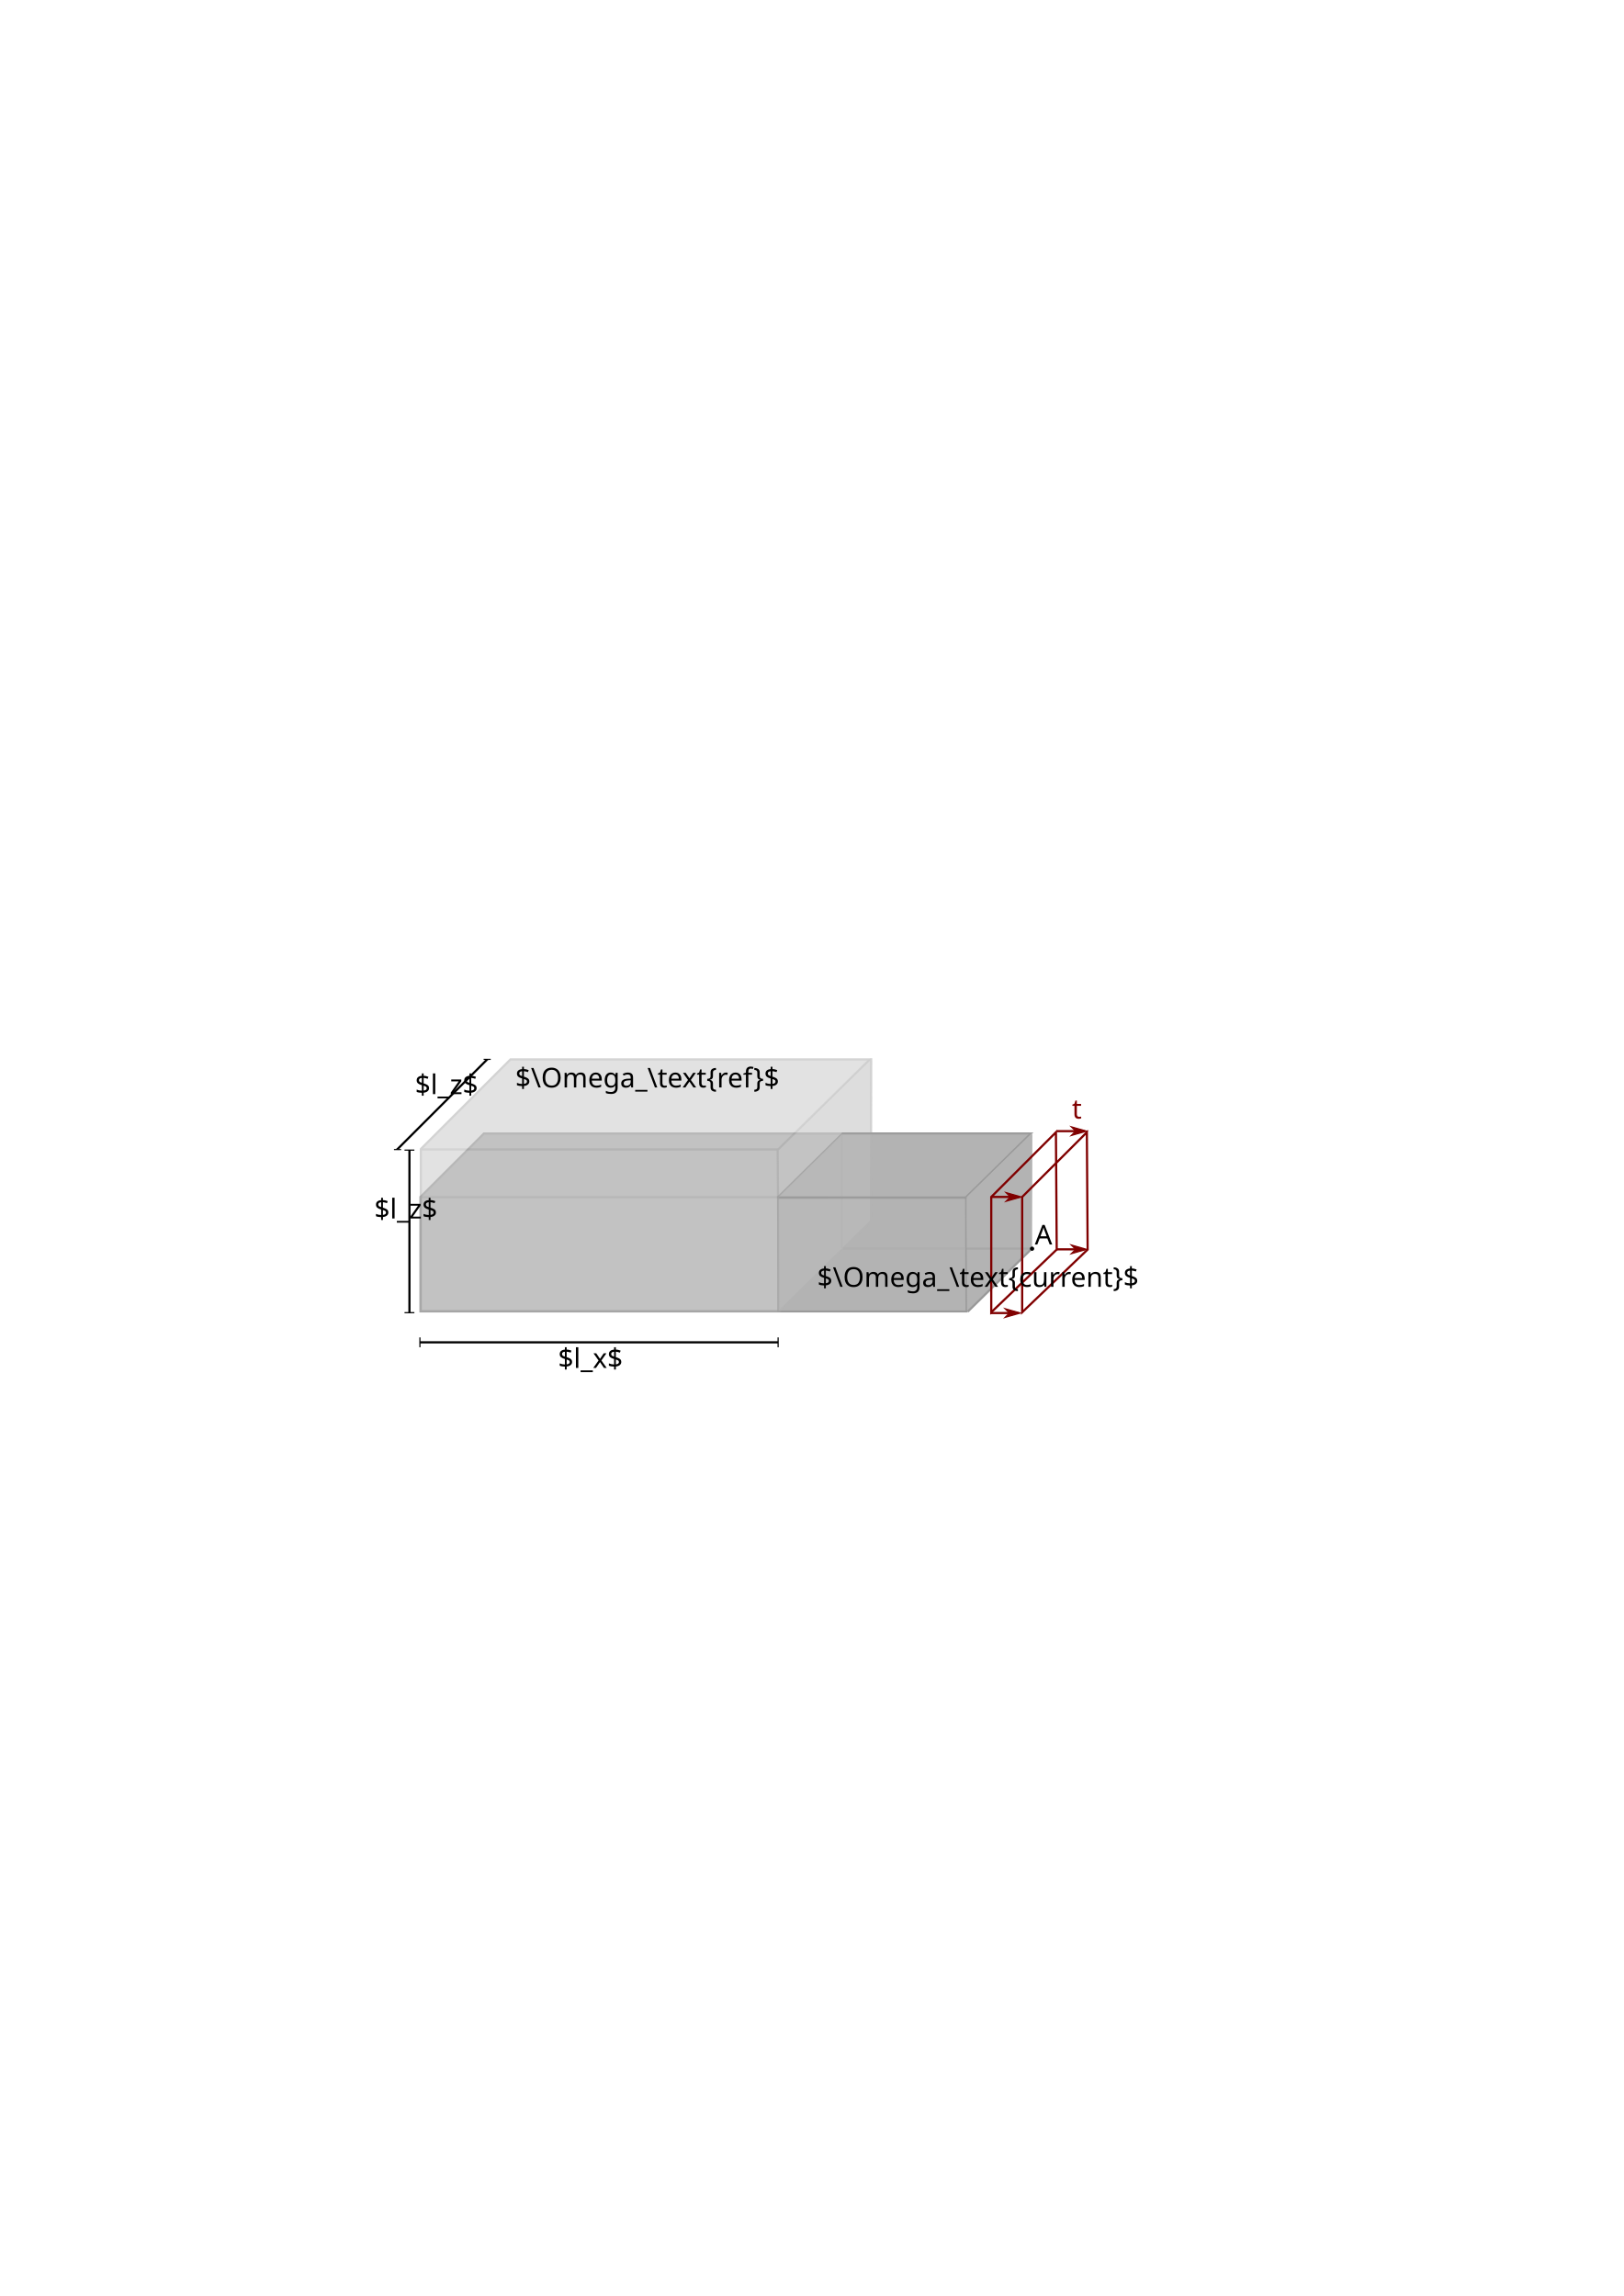
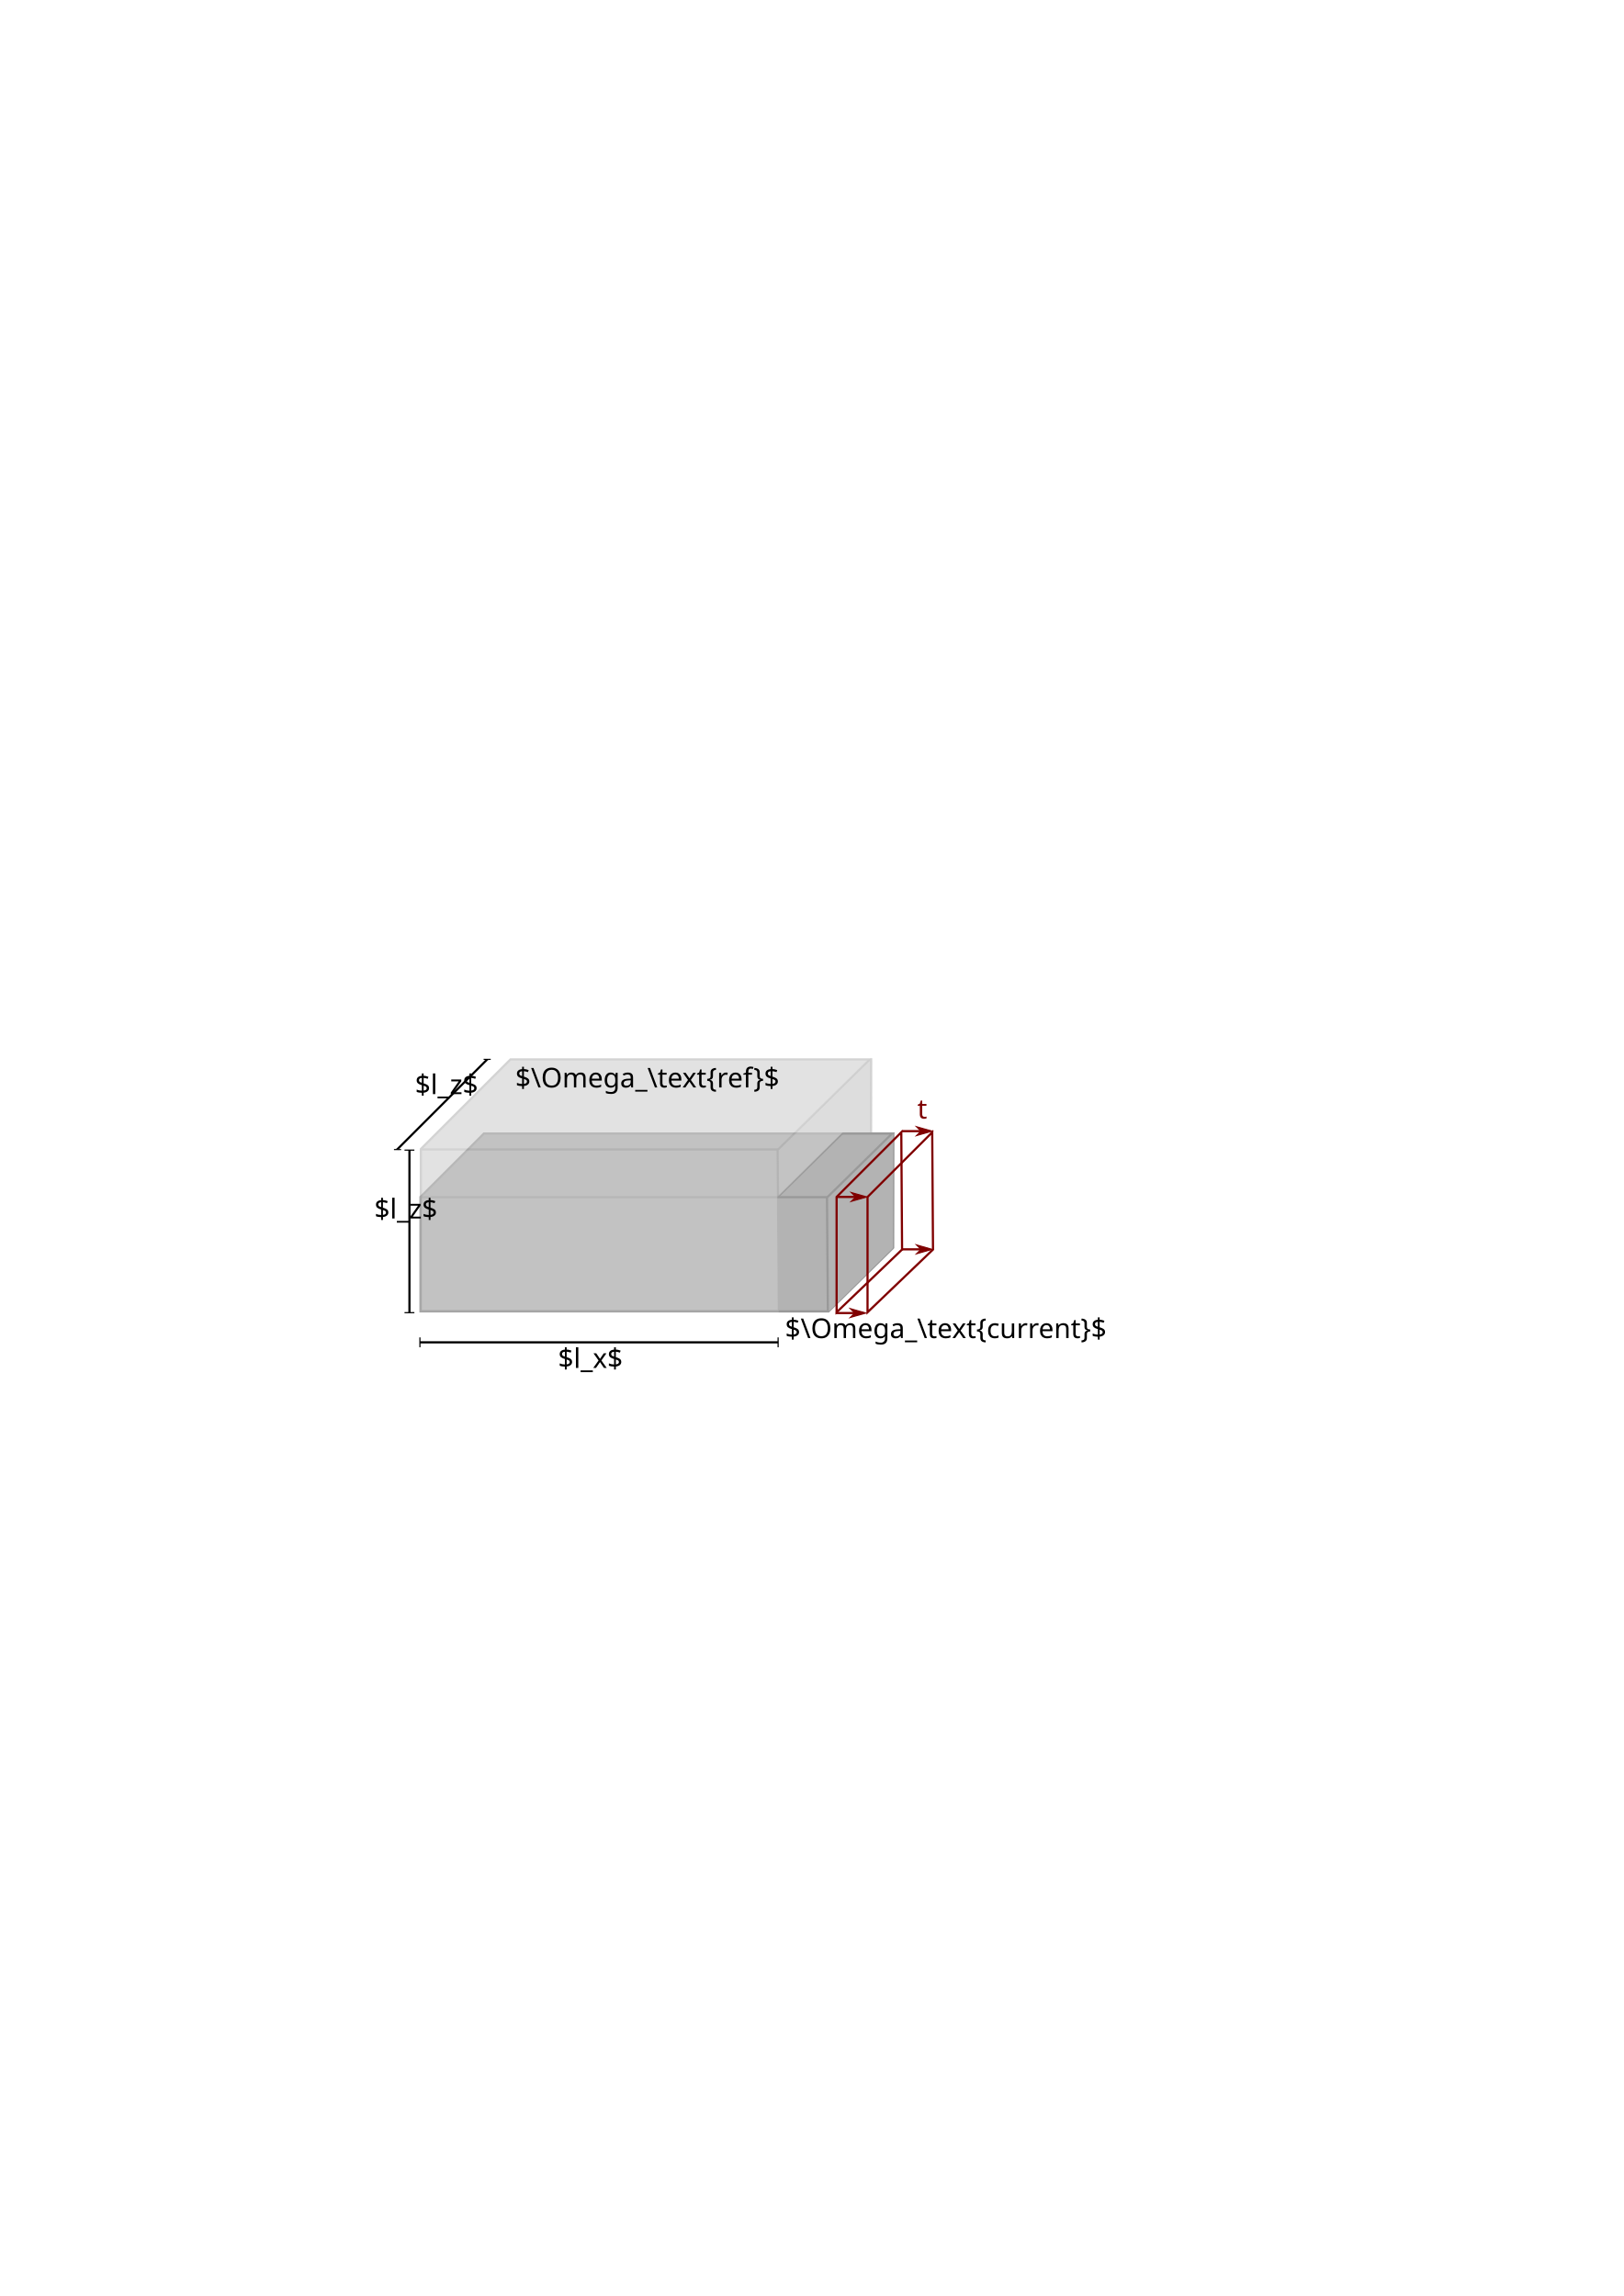
<svg xmlns="http://www.w3.org/2000/svg" width="210mm" height="297mm" viewBox="0 0 744.094 1052.362" id="svg2" version="1.1">
  <defs id="defs4">
    <marker orient="auto" refY="0.0" refX="0.0" id="marker6719" style="overflow:visible">
      <path id="path6721" d="M 0.0,5.65 L 0.0,-5.65" style="fill:none;fill-opacity:0.75;fill-rule:evenodd;stroke:#000000;stroke-width:1pt;stroke-opacity:1" transform="scale(0.4)" />
    </marker>
    <marker orient="auto" refY="0.0" refX="0.0" id="DiamondMstart" style="overflow:visible">
      <path id="path4427" d="M 0,-7.071 L -7.071,0 L 0,7.071 L 7.071,0 L 0,-7.071 z " style="fill-rule:evenodd;stroke:#000000;stroke-width:1pt;stroke-opacity:1;fill:#000000;fill-opacity:1" transform="scale(0.4) translate(6.5,0)" />
    </marker>
    <marker orient="auto" refY="0.0" refX="0.0" id="StopM" style="overflow:visible">
      <path id="path4508" d="M 0.0,5.65 L 0.0,-5.65" style="fill:none;fill-opacity:0.75;fill-rule:evenodd;stroke:#000000;stroke-width:1pt;stroke-opacity:1" transform="scale(0.4)" />
    </marker>
    <marker style="overflow:visible" id="DistanceEnd" refX="0.0" refY="0.0" orient="auto">
      <g id="g2301" style="stroke:#000000;stroke-opacity:1;fill:#000000;fill-opacity:1">
        <path style="fill:#000000;stroke:#000000;stroke-width:1.15;stroke-linecap:square;stroke-opacity:1;fill-opacity:1" d="M 0,0 L -2,0" id="path2316" />
        <path style="fill:#000000;fill-rule:evenodd;stroke:#000000;stroke-opacity:1;fill-opacity:1" d="M 0,0 L -13,4 L -9,0 -13,-4 L 0,0 z " id="path2312" />
        <path style="fill:#000000;stroke:#000000;stroke-width:1;stroke-linecap:square;stroke-opacity:1;fill-opacity:1" d="M 0,-4 L 0,40" id="path2314" />
      </g>
    </marker>
    <marker style="overflow:visible" id="DistanceStart" refX="0.0" refY="0.0" orient="auto">
      <g id="g2300" style="stroke:#000000;stroke-opacity:1;fill:#000000;fill-opacity:1">
        <path style="fill:#000000;stroke:#000000;stroke-width:1.15;stroke-linecap:square;stroke-opacity:1;fill-opacity:1" d="M 0,0 L 2,0" id="path2306" />
        <path style="fill:#000000;fill-rule:evenodd;stroke:#000000;stroke-opacity:1;fill-opacity:1" d="M 0,0 L 13,4 L 9,0 13,-4 L 0,0 z " id="path2302" />
        <path style="fill:#000000;stroke:#000000;stroke-width:1;stroke-linecap:square;stroke-opacity:1;fill-opacity:1" d="M 0,-4 L 0,40" id="path2304" />
      </g>
    </marker>
    <marker style="overflow:visible;" id="marker5886" refX="0.0" refY="0.0" orient="auto">
      <path transform="scale(0.4) rotate(180) translate(10,0)" style="fill-rule:evenodd;stroke:#800000;stroke-width:1pt;stroke-opacity:1;fill:#800000;fill-opacity:1" d="M 0.0,0.0 L 5.0,-5.0 L -12.5,0.0 L 5.0,5.0 L 0.0,0.0 z " id="path5888" />
    </marker>
    <marker orient="auto" refY="0.0" refX="0.0" id="marker5574" style="overflow:visible;">
      <path id="path5576" d="M 0.0,0.0 L 5.0,-5.0 L -12.5,0.0 L 5.0,5.0 L 0.0,0.0 z " style="fill-rule:evenodd;stroke:#800000;stroke-width:1pt;stroke-opacity:1;fill:#800000;fill-opacity:1" transform="scale(0.4) rotate(180) translate(10,0)" />
    </marker>
    <marker style="overflow:visible;" id="marker4746" refX="0.0" refY="0.0" orient="auto">
      <path transform="scale(0.4) rotate(180) translate(10,0)" style="fill-rule:evenodd;stroke:#800000;stroke-width:1pt;stroke-opacity:1;fill:#800000;fill-opacity:1" d="M 0.0,0.0 L 5.0,-5.0 L -12.5,0.0 L 5.0,5.0 L 0.0,0.0 z " id="path4748" />
    </marker>
    <marker orient="auto" refY="0.0" refX="0.0" id="marker4638" style="overflow:visible;">
      <path id="path4640" d="M 0.0,0.0 L 5.0,-5.0 L -12.5,0.0 L 5.0,5.0 L 0.0,0.0 z " style="fill-rule:evenodd;stroke:#800000;stroke-width:1pt;stroke-opacity:1;fill:#800000;fill-opacity:1" transform="scale(0.4) rotate(180) translate(10,0)" />
    </marker>
    <marker orient="auto" refY="0.0" refX="0.0" id="Arrow1Mend" style="overflow:visible;">
      <path id="path4345" d="M 0.0,0.0 L 5.0,-5.0 L -12.5,0.0 L 5.0,5.0 L 0.0,0.0 z " style="fill-rule:evenodd;stroke:#800000;stroke-width:1pt;stroke-opacity:1;fill:#800000;fill-opacity:1" transform="scale(0.4) rotate(180) translate(10,0)" />
    </marker>
    <marker orient="auto" refY="0.0" refX="0.0" id="Arrow1Lend" style="overflow:visible;">
      <path id="path4339" d="M 0.0,0.0 L 5.0,-5.0 L -12.5,0.0 L 5.0,5.0 L 0.0,0.0 z " style="fill-rule:evenodd;stroke:#800000;stroke-width:1pt;stroke-opacity:1;fill:#800000;fill-opacity:1" transform="scale(0.8) rotate(180) translate(12.5,0)" />
    </marker>
    <clipPath clipPathUnits="userSpaceOnUse" id="clipPath4256-7">
      <path style="fill:none;fill-rule:evenodd;stroke:#000000;stroke-width:1px;stroke-linecap:butt;stroke-linejoin:miter;stroke-opacity:1" d="m 356.963,604.107 -0.505,-55.432 32.199,-31.946 36.113,-3.03 -12.248,95.081 -55.937,1.01 z" id="path4258-5" />
    </clipPath>
    <marker orient="auto" refY="0" refX="0" id="StopM-9" style="overflow:visible">
      <path id="path4508-3" d="M 0,5.65 0,-5.65" style="fill:none;fill-opacity:0.75;fill-rule:evenodd;stroke:#000000;stroke-width:1pt;stroke-opacity:1" transform="scale(0.4,0.4)" />
    </marker>
    <marker orient="auto" refY="0" refX="0" id="marker6719-7" style="overflow:visible">
      <path id="path6721-8" d="M 0,5.65 0,-5.65" style="fill:none;fill-opacity:0.75;fill-rule:evenodd;stroke:#000000;stroke-width:1pt;stroke-opacity:1" transform="scale(0.4,0.4)" />
    </marker>
    <marker orient="auto" refY="0" refX="0" id="StopM-9-9" style="overflow:visible">
      <path id="path4508-3-0" d="M 0,5.65 0,-5.65" style="fill:none;fill-opacity:0.75;fill-rule:evenodd;stroke:#000000;stroke-width:1pt;stroke-opacity:1" transform="scale(0.4,0.4)" />
    </marker>
    <marker orient="auto" refY="0" refX="0" id="marker6719-7-9" style="overflow:visible">
      <path id="path6721-8-8" d="M 0,5.65 0,-5.65" style="fill:none;fill-opacity:0.75;fill-rule:evenodd;stroke:#000000;stroke-width:1pt;stroke-opacity:1" transform="scale(0.4,0.4)" />
    </marker>
  </defs>
  <g id="layer1">
+     <text id="text6342" y="613.296" x="359.734" style="font-style:normal;font-variant:normal;font-weight:500;font-stretch:normal;font-size:31.25px;line-height:125%;font-family:'CMU Serif';-inkscape-font-specification:'CMU Serif, Medium';text-align:start;letter-spacing:0px;word-spacing:0px;writing-mode:lr-tb;text-anchor:start;fill:#000000;fill-opacity:1;stroke:none;stroke-width:1px;stroke-linecap:butt;stroke-linejoin:miter;stroke-opacity:1" xml:space="preserve">
+       <tspan style="font-size:12.5px" y="613.296" x="359.734" id="tspan6344">$\Omega_\text{current}$</tspan>
+     </text>
    <path id="path4197" d="m 409.423,571.836 -29.812,29.322" style="fill:none;fill-rule:evenodd;stroke:#999999;stroke-width:1;stroke-linecap:butt;stroke-linejoin:miter;stroke-miterlimit:4;stroke-dasharray:none;stroke-opacity:1" />
-     <g id="g4229" clip-path="none">
-       <path id="path4227" d="m 379.152,548.835 29.955,-29.375 0.357,0.625 -0.134,51.786 -29.554,29.196 -0.312,-0.759 z" style="fill:#b3b3b3;fill-rule:evenodd;stroke:#000000;stroke-width:0;stroke-linecap:butt;stroke-linejoin:miter;stroke-miterlimit:4;stroke-dasharray:none;stroke-opacity:1" />
-       <g style="fill:#b3b3b3;stroke:#999999" id="g4223">
-         <path id="path4191" d="m 192.71,597.016 0,-48.433 29.021,-29.021 250.629,0 -29.812,29.322 0.401,52.17 -250.239,0 z" style="fill:#b3b3b3;fill-rule:evenodd;stroke:#999999;stroke-width:1;stroke-linecap:butt;stroke-linejoin:miter;stroke-miterlimit:4;stroke-dasharray:none;stroke-opacity:1" />
-         <path id="path4193" d="m 192.947,548.712 186.364,0" style="fill:#b3b3b3;fill-rule:evenodd;stroke:#999999;stroke-width:1;stroke-linecap:butt;stroke-linejoin:miter;stroke-miterlimit:4;stroke-dasharray:none;stroke-opacity:1" />
+     <g id="g4235" clip-path="none">
+       <g id="g4229">
+         <path style="fill:#b3b3b3;fill-rule:evenodd;stroke:#000000;stroke-width:0;stroke-linecap:butt;stroke-linejoin:miter;stroke-opacity:1;stroke-miterlimit:4;stroke-dasharray:none" d="m 379.152,548.835 29.955,-29.375 0.357,0.625 -0.134,51.786 -29.554,29.196 -0.312,-0.759 z" id="path4227" />
+         <g id="g4223" style="stroke:#999999;fill:#b3b3b3">
+           <path style="fill:#b3b3b3;fill-rule:evenodd;stroke:#999999;stroke-width:1;stroke-linecap:butt;stroke-linejoin:miter;stroke-miterlimit:4;stroke-dasharray:none;stroke-opacity:1" d="m 192.71,597.016 0,-48.433 29.021,-29.021 187.203,0 -29.812,29.322 0.401,52.17 -186.813,0 z" id="path4191" />
+           <path style="fill:#b3b3b3;fill-rule:evenodd;stroke:#999999;stroke-width:1;stroke-linecap:butt;stroke-linejoin:miter;stroke-miterlimit:4;stroke-dasharray:none;stroke-opacity:1" d="m 192.947,548.712 186.364,0" id="path4193" />
+         </g>
      </g>
+       <path style="fill:#999999;fill-rule:evenodd;stroke:#999999;stroke-width:1;stroke-linecap:butt;stroke-linejoin:miter;stroke-miterlimit:4;stroke-dasharray:none;stroke-opacity:1" d="m 386.187,519.419 -29.812,29.322" id="path4191-6" />
    </g>
-     <path id="path4191-6" d="m 386.187,519.419 -29.812,29.322" style="fill:#999999;fill-rule:evenodd;stroke:#999999;stroke-width:1;stroke-linecap:butt;stroke-linejoin:miter;stroke-miterlimit:4;stroke-dasharray:none;stroke-opacity:1" />
-     <path style="fill:#999999;fill-rule:evenodd;stroke:#999999;stroke-width:1;stroke-linecap:butt;stroke-linejoin:miter;stroke-miterlimit:4;stroke-dasharray:none;stroke-opacity:1" d="m 385.852,519.253 -0.087,52.832" id="path4199" />
+     <path style="fill:#999999;fill-rule:evenodd;stroke:#999999;stroke-width:1;stroke-linecap:butt;stroke-linejoin:miter;stroke-miterlimit:4;stroke-dasharray:none;stroke-opacity:1" d="m 409.41,519.253 -0.087,52.832" id="path4199" />
    <g id="g4245" transform="translate(0,-106.2992)" style="opacity:0.663">
      <path id="path4243" d="m 357.089,706.827 1.136,-0.631 40.848,-40.217 0,-74.309 -0.821,0.253 -41.795,41.479 z" style="fill:#cccccc;fill-rule:evenodd;stroke:#000000;stroke-width:0;stroke-linecap:butt;stroke-linejoin:miter;stroke-miterlimit:4;stroke-dasharray:none;stroke-opacity:1" />
      <g transform="translate(0,106.2992)" style="opacity:0.876;fill:#cccccc;stroke:#b3b3b3" id="g4182">
        <path style="fill:#cccccc;fill-rule:evenodd;stroke:#b3b3b3;stroke-width:1px;stroke-linecap:butt;stroke-linejoin:miter;stroke-opacity:1" d="m 192.857,595.191 0,-68.543 41.071,-41.071 164.643,0 -42.191,41.497 0.568,73.832 -164.091,0 z" id="path4136" />
        <path style="fill:#cccccc;fill-rule:evenodd;stroke:#b3b3b3;stroke-width:1px;stroke-linecap:butt;stroke-linejoin:miter;stroke-opacity:1" d="m 193.192,526.83 163.455,0" id="path4138" />
        <g style="fill:#cccccc;stroke:#b3b3b3" id="g4178">
          <path id="path4136-3" d="m 399.264,559.556 -42.191,41.497" style="fill:#cccccc;fill-rule:evenodd;stroke:#b3b3b3;stroke-width:1px;stroke-linecap:butt;stroke-linejoin:miter;stroke-opacity:1" />
          <path style="fill:#cccccc;fill-rule:evenodd;stroke:#b3b3b3;stroke-width:1px;stroke-linecap:butt;stroke-linejoin:miter;stroke-opacity:1" d="m 399.244,485.139 -0.124,74.77" id="path4176" />
        </g>
      </g>
    </g>
-     <path style="fill:#b3b3b3;fill-rule:evenodd;stroke:#000000;stroke-width:0;stroke-linecap:butt;stroke-linejoin:miter;stroke-miterlimit:4;stroke-dasharray:none;stroke-opacity:1" d="m 442.792,548.841 29.955,-29.375 0.357,0.625 -0.134,51.786 -29.554,29.196 -0.312,-0.759 z" id="path4227-6" />
-     <g id="g4223-2" style="fill:#b3b3b3;stroke:#999999" transform="translate(63.64035,0.00575961)">
-       <path style="fill:#b3b3b3;fill-rule:evenodd;stroke:#999999;stroke-width:1;stroke-linecap:butt;stroke-linejoin:miter;stroke-miterlimit:4;stroke-dasharray:none;stroke-opacity:1" d="m 293.356,548.712 85.954,0" id="path4193-1" />
+     <g transform="translate(-0.1391715,0.00575961)" id="g4235-3" clip-path="url(#clipPath4256-7)">
+       <g id="g4229-5">
+         <path style="fill:#b3b3b3;fill-rule:evenodd;stroke:#000000;stroke-width:0;stroke-linecap:butt;stroke-linejoin:miter;stroke-miterlimit:4;stroke-dasharray:none;stroke-opacity:1" d="m 379.152,548.835 29.955,-29.375 0.357,0.625 -0.134,51.786 -29.554,29.196 -0.312,-0.759 z" id="path4227-6" />
+         <g id="g4223-2" style="fill:#b3b3b3;stroke:#999999">
+           <path style="fill:#b3b3b3;fill-rule:evenodd;stroke:#999999;stroke-width:1;stroke-linecap:butt;stroke-linejoin:miter;stroke-miterlimit:4;stroke-dasharray:none;stroke-opacity:1" d="m 192.71,597.016 0,-48.433 29.021,-29.021 187.203,0 -29.812,29.322 0.401,52.17 -186.813,0 z" id="path4191-9" />
+           <path style="fill:#b3b3b3;fill-rule:evenodd;stroke:#999999;stroke-width:1;stroke-linecap:butt;stroke-linejoin:miter;stroke-miterlimit:4;stroke-dasharray:none;stroke-opacity:1" d="m 192.947,548.712 186.364,0" id="path4193-1" />
+         </g>
+       </g>
+       <path style="fill:#999999;fill-rule:evenodd;stroke:#999999;stroke-width:1;stroke-linecap:butt;stroke-linejoin:miter;stroke-miterlimit:4;stroke-dasharray:none;stroke-opacity:1" d="m 386.187,519.419 -29.812,29.322" id="path4191-6-2" />
    </g>
-     <path id="path4191-6-2" d="m 473.297,571.867 -29.812,29.322" style="fill:#999999;fill-rule:evenodd;stroke:#999999;stroke-width:1;stroke-linecap:butt;stroke-linejoin:miter;stroke-miterlimit:4;stroke-dasharray:none;stroke-opacity:1" />
+     <path style="fill:none;fill-rule:evenodd;stroke:#800000;stroke-width:1px;stroke-linecap:butt;stroke-linejoin:miter;stroke-opacity:1" d="m 383.393,548.612 0,52.857 30,-28.75 -0.357,-53.75 z" id="path4326" />
+     <path id="path4328" d="m 397.566,548.612 0,52.857 30,-28.75 -0.357,-53.75 z" style="fill:none;fill-rule:evenodd;stroke:#800000;stroke-width:1px;stroke-linecap:butt;stroke-linejoin:miter;stroke-opacity:1" />
+     <path style="fill:none;fill-rule:evenodd;stroke:#800000;stroke-width:1px;stroke-linecap:butt;stroke-linejoin:miter;stroke-opacity:1;marker-end:url(#marker4638)" d="m 383.438,548.612 12.723,0" id="path4330" />
+     <path id="path4744" d="m 413.348,572.63 12.723,0" style="fill:none;fill-rule:evenodd;stroke:#800000;stroke-width:1px;stroke-linecap:butt;stroke-linejoin:miter;stroke-opacity:1;marker-end:url(#marker4746)" />
+     <path style="fill:none;fill-rule:evenodd;stroke:#800000;stroke-width:1px;stroke-linecap:butt;stroke-linejoin:miter;stroke-opacity:1;marker-end:url(#marker5574)" d="m 382.991,601.826 12.723,0" id="path5572" />
+     <path id="path5884" d="m 413.342,518.456 12.723,0" style="fill:none;fill-rule:evenodd;stroke:#800000;stroke-width:1px;stroke-linecap:butt;stroke-linejoin:miter;stroke-opacity:1;marker-end:url(#marker5886)" />
+     <text xml:space="preserve" style="font-style:normal;font-variant:normal;font-weight:500;font-stretch:normal;font-size:31.25px;line-height:125%;font-family:'CMU Serif';-inkscape-font-specification:'CMU Serif, Medium';text-align:start;letter-spacing:0px;word-spacing:0px;writing-mode:lr-tb;text-anchor:start;fill:#800000;fill-opacity:1;stroke:none;stroke-width:1px;stroke-linecap:butt;stroke-linejoin:miter;stroke-opacity:1" x="420.37" y="512.674" id="text6334">
+       <tspan id="tspan6336" x="420.37" y="512.674" style="font-size:12.5px;fill:#800000">t</tspan>
+     </text>
    <text xml:space="preserve" style="font-style:normal;font-variant:normal;font-weight:500;font-stretch:normal;font-size:31.25px;line-height:125%;font-family:'CMU Serif';-inkscape-font-specification:'CMU Serif, Medium';text-align:start;letter-spacing:0px;word-spacing:0px;writing-mode:lr-tb;text-anchor:start;fill:#000000;fill-opacity:1;stroke:none;stroke-width:1px;stroke-linecap:butt;stroke-linejoin:miter;stroke-opacity:1" x="236.12" y="498.418" id="text6338">
      <tspan id="tspan6340" x="236.12" y="498.418" style="font-size:12.5px">$\Omega_\text{ref}$</tspan>
    </text>
    <path style="fill:none;fill-rule:evenodd;stroke:#000000;stroke-width:1px;stroke-linecap:butt;stroke-linejoin:miter;stroke-opacity:1;marker-start:url(#StopM);marker-end:url(#marker6719)" d="m 192.434,615.25 164.15,0" id="path6346" />
    <text xml:space="preserve" style="font-style:normal;font-variant:normal;font-weight:500;font-stretch:normal;font-size:31.25px;line-height:125%;font-family:'CMU Serif';-inkscape-font-specification:'CMU Serif, Medium';text-align:start;letter-spacing:0px;word-spacing:0px;writing-mode:lr-tb;text-anchor:start;fill:#000000;fill-opacity:1;stroke:none;stroke-width:1px;stroke-linecap:butt;stroke-linejoin:miter;stroke-opacity:1" x="255.72" y="626.987" id="text6825">
      <tspan x="255.72" y="626.987" id="tspan6829" style="font-size:12.5px">$l_x$</tspan>
    </text>
    <path style="fill:none;fill-rule:evenodd;stroke:#000000;stroke-width:1px;stroke-linecap:butt;stroke-linejoin:miter;stroke-opacity:1;marker-start:url(#StopM-9);marker-end:url(#marker6719-7)" d="m 187.636,601.65 0,-74.499" id="path6346-7" />
    <text xml:space="preserve" style="font-style:normal;font-variant:normal;font-weight:500;font-stretch:normal;font-size:31.25px;line-height:125%;font-family:'CMU Serif';-inkscape-font-specification:'CMU Serif, Medium';text-align:start;letter-spacing:0px;word-spacing:0px;writing-mode:lr-tb;text-anchor:start;fill:#000000;fill-opacity:1;stroke:none;stroke-width:1px;stroke-linecap:butt;stroke-linejoin:miter;stroke-opacity:1" x="171.518" y="558.471" id="text6825-4">
      <tspan x="171.518" y="558.471" id="tspan6829-1" style="font-size:12.5px">$l_z$</tspan>
    </text>
    <g id="g9964" transform="translate(-10.62992,0)">
      <path id="path6346-7-8" d="m 192.717,526.773 41.078,-41.086" style="fill:none;fill-rule:evenodd;stroke:#000000;stroke-width:1px;stroke-linecap:butt;stroke-linejoin:miter;stroke-opacity:1" />
      <path id="path9943" d="m 191.171,526.893 3.267,0" style="fill:none;fill-rule:evenodd;stroke:#000000;stroke-width:0.5;stroke-linecap:butt;stroke-linejoin:miter;stroke-miterlimit:4;stroke-dasharray:none;stroke-opacity:1" />
      <path id="path9943-5" d="m 232.25,485.545 3.267,0" style="fill:none;fill-rule:evenodd;stroke:#000000;stroke-width:0.5;stroke-linecap:butt;stroke-linejoin:miter;stroke-miterlimit:4;stroke-dasharray:none;stroke-opacity:1" />
      <path id="path9960" d="m 234.125,486.034 -0.043,0.07 0.418,-0.359 -0.883,-0.164 0.238,0.516 z" style="fill:#000000;fill-rule:evenodd;stroke:none;stroke-width:1px;stroke-linecap:butt;stroke-linejoin:miter;stroke-opacity:1" />
      <path id="path9962" d="m 192.629,526.151 -0.816,0.82 1.316,-0.027 z" style="fill:#000000;fill-rule:evenodd;stroke:none;stroke-width:1px;stroke-linecap:butt;stroke-linejoin:miter;stroke-opacity:1" />
    </g>
    <text xml:space="preserve" style="font-style:normal;font-variant:normal;font-weight:500;font-stretch:normal;font-size:31.25px;line-height:125%;font-family:'CMU Serif';-inkscape-font-specification:'CMU Serif, Medium';text-align:start;letter-spacing:0px;word-spacing:0px;writing-mode:lr-tb;text-anchor:start;fill:#000000;fill-opacity:1;stroke:none;stroke-width:1px;stroke-linecap:butt;stroke-linejoin:miter;stroke-opacity:1" x="190.167" y="501.49" id="text6825-4-8">
      <tspan x="190.167" y="501.49" id="tspan6829-1-4" style="font-size:12.5px">$l_z$</tspan>
    </text>
-     <g transform="translate(93.04747,23.57147)" style="fill:#b3b3b3;stroke:#999999;opacity:0.414" id="g4270">
-       <path id="path4272" d="m 293.356,548.712 85.954,0" style="fill:#b3b3b3;fill-rule:evenodd;stroke:#999999;stroke-width:1;stroke-linecap:butt;stroke-linejoin:miter;stroke-miterlimit:4;stroke-dasharray:none;stroke-opacity:1" />
-     </g>
-     <g id="g4238" transform="translate(70.86614,0)">
-       <g id="g4230">
-         <path style="fill:none;fill-rule:evenodd;stroke:#800000;stroke-width:1px;stroke-linecap:butt;stroke-linejoin:miter;stroke-opacity:1" d="m 383.393,548.612 0,52.857 30,-28.75 -0.357,-53.75 z" id="path4326" />
-         <path id="path4328" d="m 397.566,548.612 0,52.857 30,-28.75 -0.357,-53.75 z" style="fill:none;fill-rule:evenodd;stroke:#800000;stroke-width:1px;stroke-linecap:butt;stroke-linejoin:miter;stroke-opacity:1" />
-         <path style="fill:none;fill-rule:evenodd;stroke:#800000;stroke-width:1px;stroke-linecap:butt;stroke-linejoin:miter;stroke-opacity:1;marker-end:url(#marker4638)" d="m 383.438,548.612 12.723,0" id="path4330" />
-         <path id="path4744" d="m 413.348,572.63 12.723,0" style="fill:none;fill-rule:evenodd;stroke:#800000;stroke-width:1px;stroke-linecap:butt;stroke-linejoin:miter;stroke-opacity:1;marker-end:url(#marker4746)" />
-         <path style="fill:none;fill-rule:evenodd;stroke:#800000;stroke-width:1px;stroke-linecap:butt;stroke-linejoin:miter;stroke-opacity:1;marker-end:url(#marker5574)" d="m 382.991,601.826 12.723,0" id="path5572" />
-         <path id="path5884" d="m 413.342,518.456 12.723,0" style="fill:none;fill-rule:evenodd;stroke:#800000;stroke-width:1px;stroke-linecap:butt;stroke-linejoin:miter;stroke-opacity:1;marker-end:url(#marker5886)" />
-       </g>
-       <text id="text6334" y="512.674" x="420.37" style="font-style:normal;font-variant:normal;font-weight:500;font-stretch:normal;font-size:31.25px;line-height:125%;font-family:'CMU Serif';-inkscape-font-specification:'CMU Serif, Medium';text-align:start;letter-spacing:0px;word-spacing:0px;writing-mode:lr-tb;text-anchor:start;fill:#800000;fill-opacity:1;stroke:none;stroke-width:1px;stroke-linecap:butt;stroke-linejoin:miter;stroke-opacity:1" xml:space="preserve">
-         <tspan style="font-size:12.5px;fill:#800000" y="512.674" x="420.37" id="tspan6336">t</tspan>
-       </text>
-     </g>
-     <g transform="translate(92.48681,-29.0907)" style="fill:#b3b3b3;stroke:#999999" id="g4274">
-       <path id="path4276" d="m 293.356,548.712 85.954,0" style="fill:#b3b3b3;fill-rule:evenodd;stroke:#999999;stroke-width:1;stroke-linecap:butt;stroke-linejoin:miter;stroke-miterlimit:4;stroke-dasharray:none;stroke-opacity:1" />
-     </g>
-     <path style="fill:#b3b3b3;fill-rule:evenodd;stroke:#999999;stroke-width:0.5;stroke-linecap:butt;stroke-linejoin:miter;stroke-opacity:1;opacity:0.667;stroke-miterlimit:4;stroke-dasharray:none" d="m 385.904,519.469 -29.61,29.257 0,0.088 86.002,0 29.787,-29.257 0,-0.088 z" id="path4278" />
-     <rect style="opacity:0.667;fill:#b3b3b3;fill-opacity:1;stroke:#999999;stroke-width:0.5;stroke-linecap:butt;stroke-miterlimit:4;stroke-dasharray:none;stroke-dashoffset:0;stroke-opacity:1" id="rect4280" width="86.25" height="51.75" x="356.5" y="549.237" />
-     <text xml:space="preserve" style="font-style:normal;font-variant:normal;font-weight:500;font-stretch:normal;font-size:12.5px;line-height:125%;font-family:'CMU Serif';-inkscape-font-specification:'CMU Serif, Medium';text-align:start;letter-spacing:0px;word-spacing:0px;writing-mode:lr-tb;text-anchor:start;fill:#000000;fill-opacity:1;stroke:none;stroke-width:1px;stroke-linecap:butt;stroke-linejoin:miter;stroke-opacity:1" x="474.228" y="570.406" id="text4282">
-       <tspan id="tspan4284" x="474.228" y="570.406">A</tspan>
-     </text>
-     <circle style="opacity:1;fill:#000000;fill-opacity:1;stroke:#000000;stroke-width:0.5;stroke-linecap:butt;stroke-miterlimit:4;stroke-dasharray:none;stroke-dashoffset:0;stroke-opacity:1" id="path4286" cx="472.969" cy="572.331" r="0.719" />
-     <text id="text6342" y="589.796" x="374.484" style="font-style:normal;font-variant:normal;font-weight:500;font-stretch:normal;font-size:31.25px;line-height:125%;font-family:'CMU Serif';-inkscape-font-specification:'CMU Serif, Medium';text-align:start;letter-spacing:0px;word-spacing:0px;writing-mode:lr-tb;text-anchor:start;fill:#000000;fill-opacity:1;stroke:none;stroke-width:1px;stroke-linecap:butt;stroke-linejoin:miter;stroke-opacity:1" xml:space="preserve">
-       <tspan style="font-size:12.5px" y="589.796" x="374.484" id="tspan6344">$\Omega_\text{current}$</tspan>
-     </text>
  </g>
</svg>
